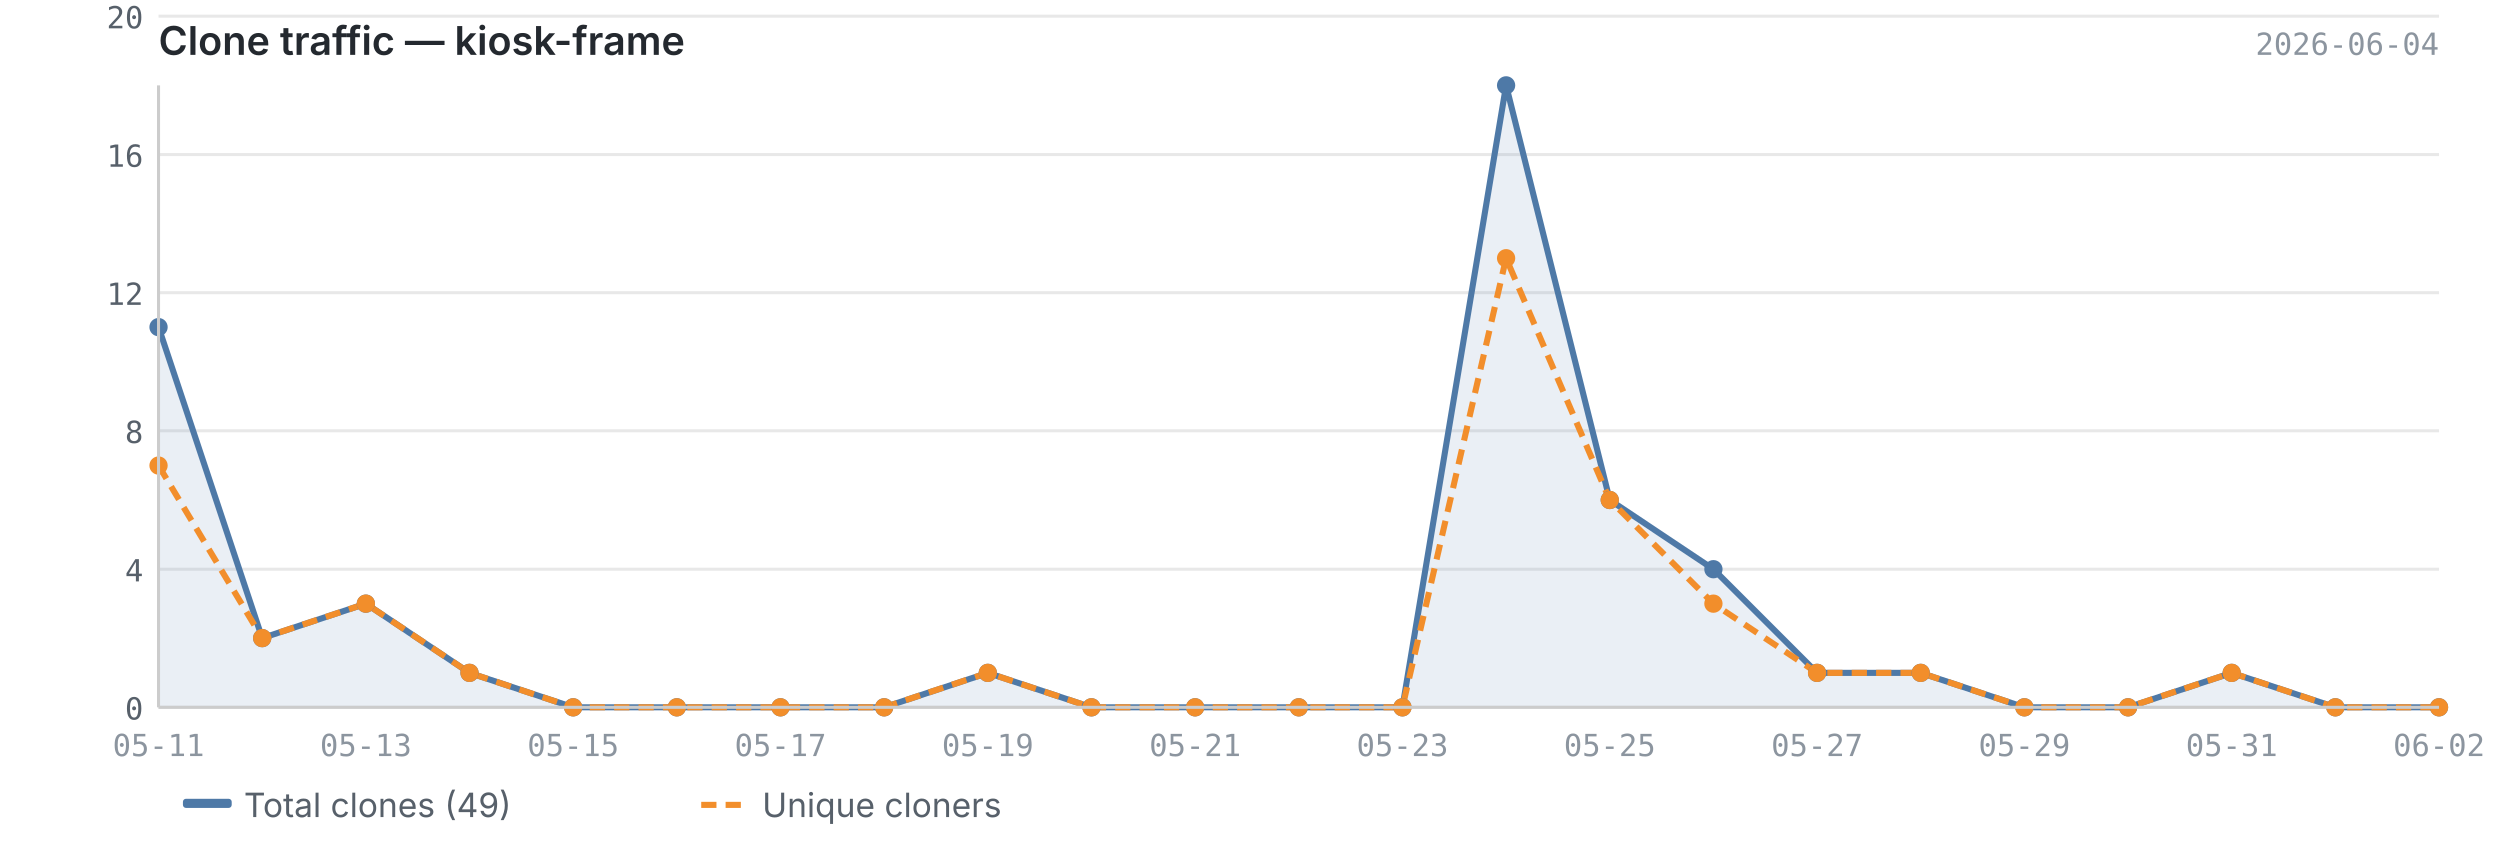
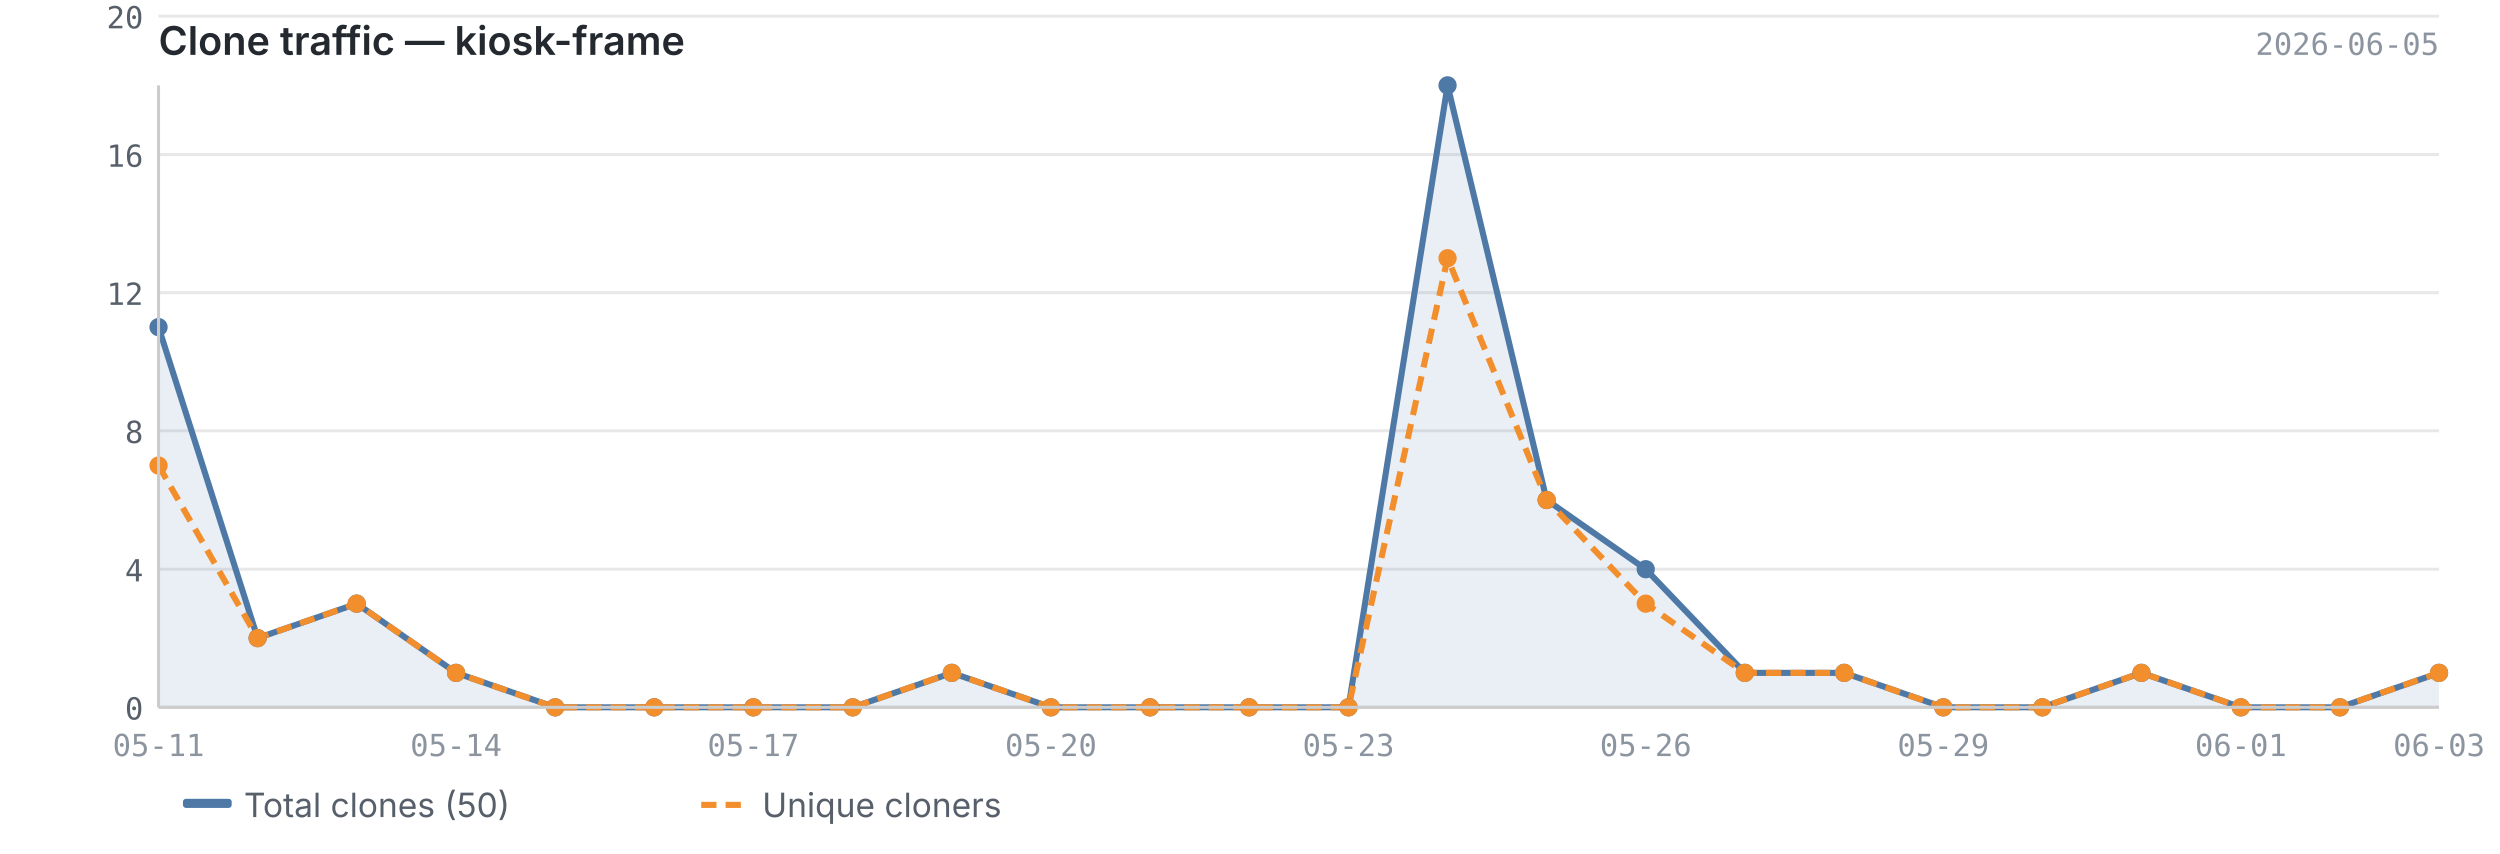
<svg xmlns="http://www.w3.org/2000/svg" viewBox="0 0 820 280" width="820" height="280">
  <text x="52" y="18" font-size="13" font-weight="600" fill="#24292f" font-family="-apple-system, BlinkMacSystemFont, 'Segoe UI', sans-serif">Clone traffic — kiosk-frame</text>
-   <text x="800" y="18" font-size="10" fill="#8c959f" font-family="ui-monospace, SFMono-Regular, 'SF Mono', Menlo, monospace" text-anchor="end">2026-06-04</text>
+   <text x="800" y="18" font-size="10" fill="#8c959f" font-family="ui-monospace, SFMono-Regular, 'SF Mono', Menlo, monospace" text-anchor="end">2026-06-05</text>
  <line x1="52" y1="232.0" x2="800" y2="232.0" stroke="#e8e8e8" stroke-width="1" />
  <line x1="52" y1="186.7" x2="800" y2="186.7" stroke="#e8e8e8" stroke-width="1" />
  <line x1="52" y1="141.3" x2="800" y2="141.3" stroke="#e8e8e8" stroke-width="1" />
  <line x1="52" y1="96.0" x2="800" y2="96.0" stroke="#e8e8e8" stroke-width="1" />
  <line x1="52" y1="50.7" x2="800" y2="50.7" stroke="#e8e8e8" stroke-width="1" />
  <line x1="52" y1="5.3" x2="800" y2="5.3" stroke="#e8e8e8" stroke-width="1" />
-   <path d="M52.0,107.3 L52.0,107.3 L86.0,209.3 L120.0,198.0 L154.0,220.7 L188.0,232.0 L222.0,232.0 L256.0,232.0 L290.0,232.0 L324.0,220.7 L358.0,232.0 L392.0,232.0 L426.0,232.0 L460.0,232.0 L494.0,28.0 L528.0,164.0 L562.0,186.7 L596.0,220.7 L630.0,220.7 L664.0,232.0 L698.0,232.0 L732.0,220.7 L766.0,232.0 L800.0,232.0 L800.0,232.0 L52.0,232.0Z" fill="#4e79a7" opacity="0.12" />
-   <polyline points="52.0,107.3 86.0,209.3 120.0,198.0 154.0,220.7 188.0,232.0 222.0,232.0 256.0,232.0 290.0,232.0 324.0,220.7 358.0,232.0 392.0,232.0 426.0,232.0 460.0,232.0 494.0,28.0 528.0,164.0 562.0,186.7 596.0,220.7 630.0,220.7 664.0,232.0 698.0,232.0 732.0,220.7 766.0,232.0 800.0,232.0" fill="none" stroke="#4e79a7" stroke-width="2" stroke-linejoin="round" />
-   <polyline points="52.0,152.7 86.0,209.3 120.0,198.0 154.0,220.7 188.0,232.0 222.0,232.0 256.0,232.0 290.0,232.0 324.0,220.7 358.0,232.0 392.0,232.0 426.0,232.0 460.0,232.0 494.0,84.7 528.0,164.0 562.0,198.0 596.0,220.7 630.0,220.7 664.0,232.0 698.0,232.0 732.0,220.7 766.0,232.0 800.0,232.0" fill="none" stroke="#f28e2b" stroke-width="2" stroke-linejoin="round" stroke-dasharray="5,3" />
+   <path d="M52.0,107.3 L52.0,107.3 L84.5,209.3 L117.0,198.0 L149.6,220.7 L182.1,232.0 L214.6,232.0 L247.1,232.0 L279.7,232.0 L312.2,220.7 L344.7,232.0 L377.2,232.0 L409.7,232.0 L442.3,232.0 L474.8,28.0 L507.3,164.0 L539.8,186.7 L572.3,220.7 L604.9,220.7 L637.4,232.0 L669.9,232.0 L702.4,220.7 L735.0,232.0 L767.5,232.0 L800.0,220.7 L800.0,232.0 L52.0,232.0Z" fill="#4e79a7" opacity="0.12" />
+   <polyline points="52.0,107.3 84.5,209.3 117.0,198.0 149.6,220.7 182.1,232.0 214.6,232.0 247.1,232.0 279.7,232.0 312.2,220.7 344.7,232.0 377.2,232.0 409.7,232.0 442.3,232.0 474.8,28.0 507.3,164.0 539.8,186.7 572.3,220.7 604.9,220.7 637.4,232.0 669.9,232.0 702.4,220.7 735.0,232.0 767.5,232.0 800.0,220.7" fill="none" stroke="#4e79a7" stroke-width="2" stroke-linejoin="round" />
+   <polyline points="52.0,152.7 84.5,209.3 117.0,198.0 149.6,220.7 182.1,232.0 214.6,232.0 247.1,232.0 279.7,232.0 312.2,220.7 344.7,232.0 377.2,232.0 409.7,232.0 442.3,232.0 474.8,84.7 507.3,164.0 539.8,198.0 572.3,220.7 604.9,220.7 637.4,232.0 669.9,232.0 702.4,220.7 735.0,232.0 767.5,232.0 800.0,220.7" fill="none" stroke="#f28e2b" stroke-width="2" stroke-linejoin="round" stroke-dasharray="5,3" />
  <circle cx="52.0" cy="107.3" r="3" fill="#4e79a7" />
-   <circle cx="86.0" cy="209.3" r="3" fill="#4e79a7" />
-   <circle cx="120.0" cy="198.0" r="3" fill="#4e79a7" />
-   <circle cx="154.0" cy="220.7" r="3" fill="#4e79a7" />
-   <circle cx="188.0" cy="232.0" r="3" fill="#4e79a7" />
-   <circle cx="222.0" cy="232.0" r="3" fill="#4e79a7" />
-   <circle cx="256.0" cy="232.0" r="3" fill="#4e79a7" />
-   <circle cx="290.0" cy="232.0" r="3" fill="#4e79a7" />
-   <circle cx="324.0" cy="220.7" r="3" fill="#4e79a7" />
-   <circle cx="358.0" cy="232.0" r="3" fill="#4e79a7" />
-   <circle cx="392.0" cy="232.0" r="3" fill="#4e79a7" />
-   <circle cx="426.0" cy="232.0" r="3" fill="#4e79a7" />
-   <circle cx="460.0" cy="232.0" r="3" fill="#4e79a7" />
-   <circle cx="494.0" cy="28.0" r="3" fill="#4e79a7" />
-   <circle cx="528.0" cy="164.0" r="3" fill="#4e79a7" />
-   <circle cx="562.0" cy="186.7" r="3" fill="#4e79a7" />
-   <circle cx="596.0" cy="220.7" r="3" fill="#4e79a7" />
-   <circle cx="630.0" cy="220.7" r="3" fill="#4e79a7" />
-   <circle cx="664.0" cy="232.0" r="3" fill="#4e79a7" />
-   <circle cx="698.0" cy="232.0" r="3" fill="#4e79a7" />
-   <circle cx="732.0" cy="220.7" r="3" fill="#4e79a7" />
-   <circle cx="766.0" cy="232.0" r="3" fill="#4e79a7" />
-   <circle cx="800.0" cy="232.0" r="3" fill="#4e79a7" />
+   <circle cx="84.5" cy="209.3" r="3" fill="#4e79a7" />
+   <circle cx="117.0" cy="198.0" r="3" fill="#4e79a7" />
+   <circle cx="149.6" cy="220.7" r="3" fill="#4e79a7" />
+   <circle cx="182.1" cy="232.0" r="3" fill="#4e79a7" />
+   <circle cx="214.6" cy="232.0" r="3" fill="#4e79a7" />
+   <circle cx="247.1" cy="232.0" r="3" fill="#4e79a7" />
+   <circle cx="279.7" cy="232.0" r="3" fill="#4e79a7" />
+   <circle cx="312.2" cy="220.7" r="3" fill="#4e79a7" />
+   <circle cx="344.7" cy="232.0" r="3" fill="#4e79a7" />
+   <circle cx="377.2" cy="232.0" r="3" fill="#4e79a7" />
+   <circle cx="409.7" cy="232.0" r="3" fill="#4e79a7" />
+   <circle cx="442.3" cy="232.0" r="3" fill="#4e79a7" />
+   <circle cx="474.8" cy="28.0" r="3" fill="#4e79a7" />
+   <circle cx="507.3" cy="164.0" r="3" fill="#4e79a7" />
+   <circle cx="539.8" cy="186.7" r="3" fill="#4e79a7" />
+   <circle cx="572.3" cy="220.7" r="3" fill="#4e79a7" />
+   <circle cx="604.9" cy="220.7" r="3" fill="#4e79a7" />
+   <circle cx="637.4" cy="232.0" r="3" fill="#4e79a7" />
+   <circle cx="669.9" cy="232.0" r="3" fill="#4e79a7" />
+   <circle cx="702.4" cy="220.7" r="3" fill="#4e79a7" />
+   <circle cx="735.0" cy="232.0" r="3" fill="#4e79a7" />
+   <circle cx="767.5" cy="232.0" r="3" fill="#4e79a7" />
+   <circle cx="800.0" cy="220.7" r="3" fill="#4e79a7" />
  <circle cx="52.0" cy="152.7" r="3" fill="#f28e2b" />
-   <circle cx="86.0" cy="209.3" r="3" fill="#f28e2b" />
-   <circle cx="120.0" cy="198.0" r="3" fill="#f28e2b" />
-   <circle cx="154.0" cy="220.7" r="3" fill="#f28e2b" />
-   <circle cx="188.0" cy="232.0" r="3" fill="#f28e2b" />
-   <circle cx="222.0" cy="232.0" r="3" fill="#f28e2b" />
-   <circle cx="256.0" cy="232.0" r="3" fill="#f28e2b" />
-   <circle cx="290.0" cy="232.0" r="3" fill="#f28e2b" />
-   <circle cx="324.0" cy="220.7" r="3" fill="#f28e2b" />
-   <circle cx="358.0" cy="232.0" r="3" fill="#f28e2b" />
-   <circle cx="392.0" cy="232.0" r="3" fill="#f28e2b" />
-   <circle cx="426.0" cy="232.0" r="3" fill="#f28e2b" />
-   <circle cx="460.0" cy="232.0" r="3" fill="#f28e2b" />
-   <circle cx="494.0" cy="84.7" r="3" fill="#f28e2b" />
-   <circle cx="528.0" cy="164.0" r="3" fill="#f28e2b" />
-   <circle cx="562.0" cy="198.0" r="3" fill="#f28e2b" />
-   <circle cx="596.0" cy="220.7" r="3" fill="#f28e2b" />
-   <circle cx="630.0" cy="220.7" r="3" fill="#f28e2b" />
-   <circle cx="664.0" cy="232.0" r="3" fill="#f28e2b" />
-   <circle cx="698.0" cy="232.0" r="3" fill="#f28e2b" />
-   <circle cx="732.0" cy="220.7" r="3" fill="#f28e2b" />
-   <circle cx="766.0" cy="232.0" r="3" fill="#f28e2b" />
-   <circle cx="800.0" cy="232.0" r="3" fill="#f28e2b" />
+   <circle cx="84.5" cy="209.3" r="3" fill="#f28e2b" />
+   <circle cx="117.0" cy="198.0" r="3" fill="#f28e2b" />
+   <circle cx="149.6" cy="220.7" r="3" fill="#f28e2b" />
+   <circle cx="182.1" cy="232.0" r="3" fill="#f28e2b" />
+   <circle cx="214.6" cy="232.0" r="3" fill="#f28e2b" />
+   <circle cx="247.1" cy="232.0" r="3" fill="#f28e2b" />
+   <circle cx="279.7" cy="232.0" r="3" fill="#f28e2b" />
+   <circle cx="312.2" cy="220.7" r="3" fill="#f28e2b" />
+   <circle cx="344.7" cy="232.0" r="3" fill="#f28e2b" />
+   <circle cx="377.2" cy="232.0" r="3" fill="#f28e2b" />
+   <circle cx="409.7" cy="232.0" r="3" fill="#f28e2b" />
+   <circle cx="442.3" cy="232.0" r="3" fill="#f28e2b" />
+   <circle cx="474.8" cy="84.7" r="3" fill="#f28e2b" />
+   <circle cx="507.3" cy="164.0" r="3" fill="#f28e2b" />
+   <circle cx="539.8" cy="198.0" r="3" fill="#f28e2b" />
+   <circle cx="572.3" cy="220.7" r="3" fill="#f28e2b" />
+   <circle cx="604.9" cy="220.7" r="3" fill="#f28e2b" />
+   <circle cx="637.4" cy="232.0" r="3" fill="#f28e2b" />
+   <circle cx="669.9" cy="232.0" r="3" fill="#f28e2b" />
+   <circle cx="702.4" cy="220.7" r="3" fill="#f28e2b" />
+   <circle cx="735.0" cy="232.0" r="3" fill="#f28e2b" />
+   <circle cx="767.5" cy="232.0" r="3" fill="#f28e2b" />
+   <circle cx="800.0" cy="220.7" r="3" fill="#f28e2b" />
  <line x1="52" y1="28" x2="52" y2="232" stroke="#cccccc" stroke-width="1" />
  <line x1="52" y1="232" x2="800" y2="232" stroke="#cccccc" stroke-width="1" />
  <text x="47" y="236.0" text-anchor="end" font-size="10" fill="#57606a" font-family="ui-monospace, SFMono-Regular, 'SF Mono', Menlo, monospace">0</text>
  <text x="47" y="190.7" text-anchor="end" font-size="10" fill="#57606a" font-family="ui-monospace, SFMono-Regular, 'SF Mono', Menlo, monospace">4</text>
  <text x="47" y="145.3" text-anchor="end" font-size="10" fill="#57606a" font-family="ui-monospace, SFMono-Regular, 'SF Mono', Menlo, monospace">8</text>
  <text x="47" y="100.0" text-anchor="end" font-size="10" fill="#57606a" font-family="ui-monospace, SFMono-Regular, 'SF Mono', Menlo, monospace">12</text>
  <text x="47" y="54.7" text-anchor="end" font-size="10" fill="#57606a" font-family="ui-monospace, SFMono-Regular, 'SF Mono', Menlo, monospace">16</text>
  <text x="47" y="9.3" text-anchor="end" font-size="10" fill="#57606a" font-family="ui-monospace, SFMono-Regular, 'SF Mono', Menlo, monospace">20</text>
  <text x="52.0" y="248" text-anchor="middle" font-size="10" fill="#8c959f" font-family="ui-monospace, SFMono-Regular, 'SF Mono', Menlo, monospace">05-11</text>
-   <text x="120.0" y="248" text-anchor="middle" font-size="10" fill="#8c959f" font-family="ui-monospace, SFMono-Regular, 'SF Mono', Menlo, monospace">05-13</text>
-   <text x="188.0" y="248" text-anchor="middle" font-size="10" fill="#8c959f" font-family="ui-monospace, SFMono-Regular, 'SF Mono', Menlo, monospace">05-15</text>
-   <text x="256.0" y="248" text-anchor="middle" font-size="10" fill="#8c959f" font-family="ui-monospace, SFMono-Regular, 'SF Mono', Menlo, monospace">05-17</text>
-   <text x="324.0" y="248" text-anchor="middle" font-size="10" fill="#8c959f" font-family="ui-monospace, SFMono-Regular, 'SF Mono', Menlo, monospace">05-19</text>
-   <text x="392.0" y="248" text-anchor="middle" font-size="10" fill="#8c959f" font-family="ui-monospace, SFMono-Regular, 'SF Mono', Menlo, monospace">05-21</text>
-   <text x="460.0" y="248" text-anchor="middle" font-size="10" fill="#8c959f" font-family="ui-monospace, SFMono-Regular, 'SF Mono', Menlo, monospace">05-23</text>
-   <text x="528.0" y="248" text-anchor="middle" font-size="10" fill="#8c959f" font-family="ui-monospace, SFMono-Regular, 'SF Mono', Menlo, monospace">05-25</text>
-   <text x="596.0" y="248" text-anchor="middle" font-size="10" fill="#8c959f" font-family="ui-monospace, SFMono-Regular, 'SF Mono', Menlo, monospace">05-27</text>
-   <text x="664.0" y="248" text-anchor="middle" font-size="10" fill="#8c959f" font-family="ui-monospace, SFMono-Regular, 'SF Mono', Menlo, monospace">05-29</text>
-   <text x="732.0" y="248" text-anchor="middle" font-size="10" fill="#8c959f" font-family="ui-monospace, SFMono-Regular, 'SF Mono', Menlo, monospace">05-31</text>
-   <text x="800.0" y="248" text-anchor="middle" font-size="10" fill="#8c959f" font-family="ui-monospace, SFMono-Regular, 'SF Mono', Menlo, monospace">06-02</text>
+   <text x="149.6" y="248" text-anchor="middle" font-size="10" fill="#8c959f" font-family="ui-monospace, SFMono-Regular, 'SF Mono', Menlo, monospace">05-14</text>
+   <text x="247.1" y="248" text-anchor="middle" font-size="10" fill="#8c959f" font-family="ui-monospace, SFMono-Regular, 'SF Mono', Menlo, monospace">05-17</text>
+   <text x="344.7" y="248" text-anchor="middle" font-size="10" fill="#8c959f" font-family="ui-monospace, SFMono-Regular, 'SF Mono', Menlo, monospace">05-20</text>
+   <text x="442.3" y="248" text-anchor="middle" font-size="10" fill="#8c959f" font-family="ui-monospace, SFMono-Regular, 'SF Mono', Menlo, monospace">05-23</text>
+   <text x="539.8" y="248" text-anchor="middle" font-size="10" fill="#8c959f" font-family="ui-monospace, SFMono-Regular, 'SF Mono', Menlo, monospace">05-26</text>
+   <text x="637.4" y="248" text-anchor="middle" font-size="10" fill="#8c959f" font-family="ui-monospace, SFMono-Regular, 'SF Mono', Menlo, monospace">05-29</text>
+   <text x="735.0" y="248" text-anchor="middle" font-size="10" fill="#8c959f" font-family="ui-monospace, SFMono-Regular, 'SF Mono', Menlo, monospace">06-01</text>
+   <text x="800.0" y="248" text-anchor="middle" font-size="10" fill="#8c959f" font-family="ui-monospace, SFMono-Regular, 'SF Mono', Menlo, monospace">06-03</text>
  <rect x="60" y="262" width="16" height="3" fill="#4e79a7" rx="1" />
-   <text x="80" y="268" font-size="11" fill="#57606a" font-family="-apple-system, BlinkMacSystemFont, 'Segoe UI', sans-serif">Total clones (49)</text>
+   <text x="80" y="268" font-size="11" fill="#57606a" font-family="-apple-system, BlinkMacSystemFont, 'Segoe UI', sans-serif">Total clones (50)</text>
  <line x1="230" y1="264" x2="246" y2="264" stroke="#f28e2b" stroke-width="2" stroke-dasharray="5,3" />
  <text x="250" y="268" font-size="11" fill="#57606a" font-family="-apple-system, BlinkMacSystemFont, 'Segoe UI', sans-serif">Unique cloners</text>
</svg>
